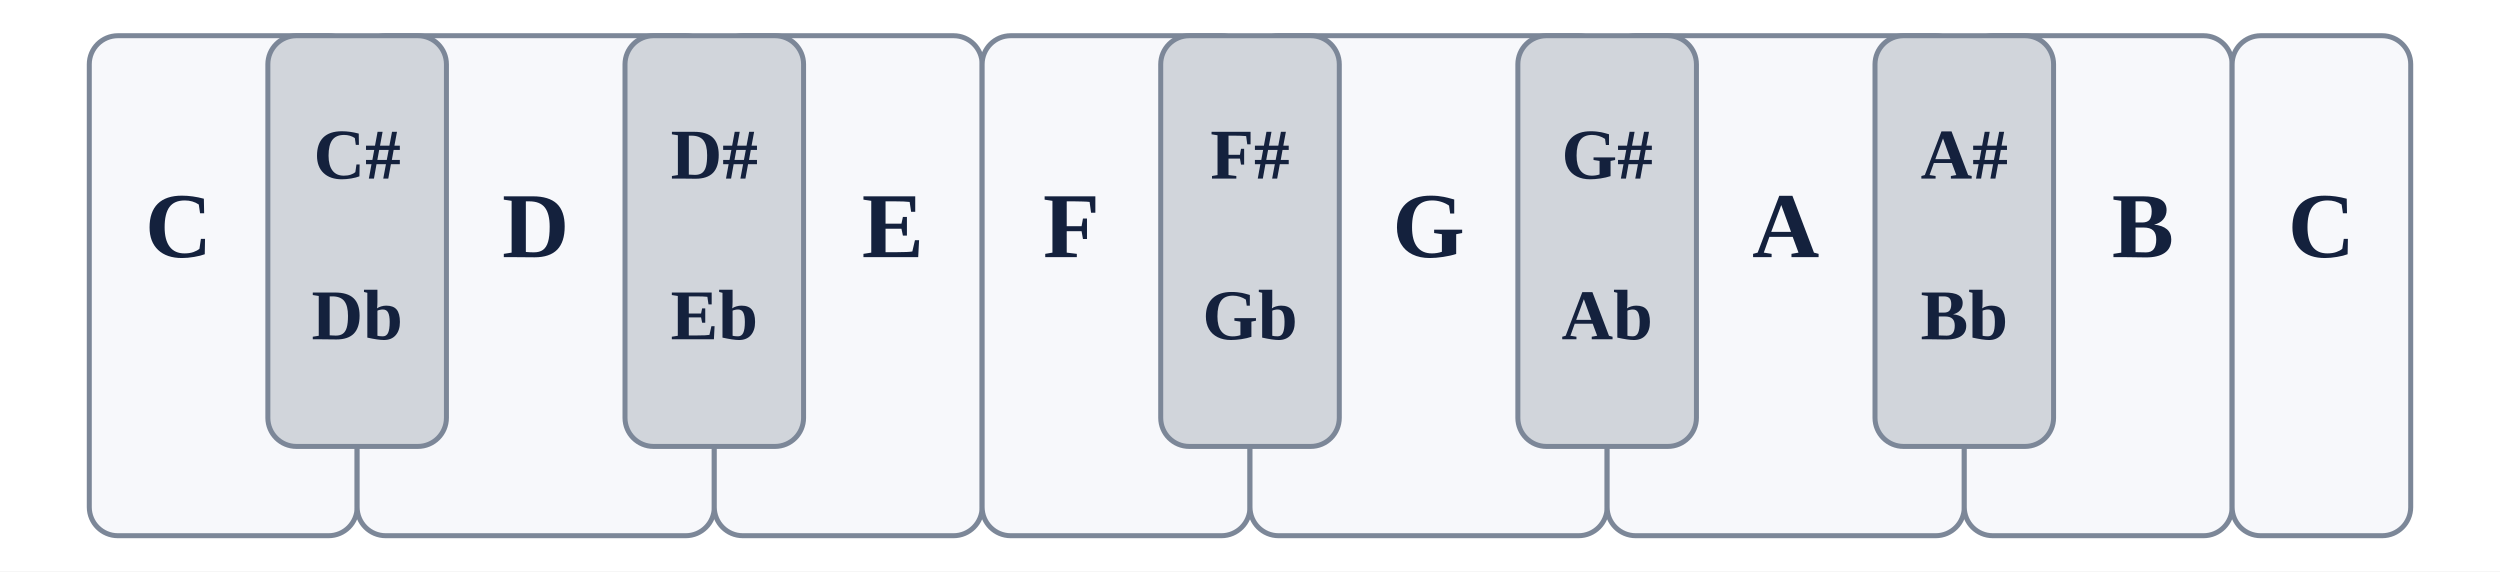
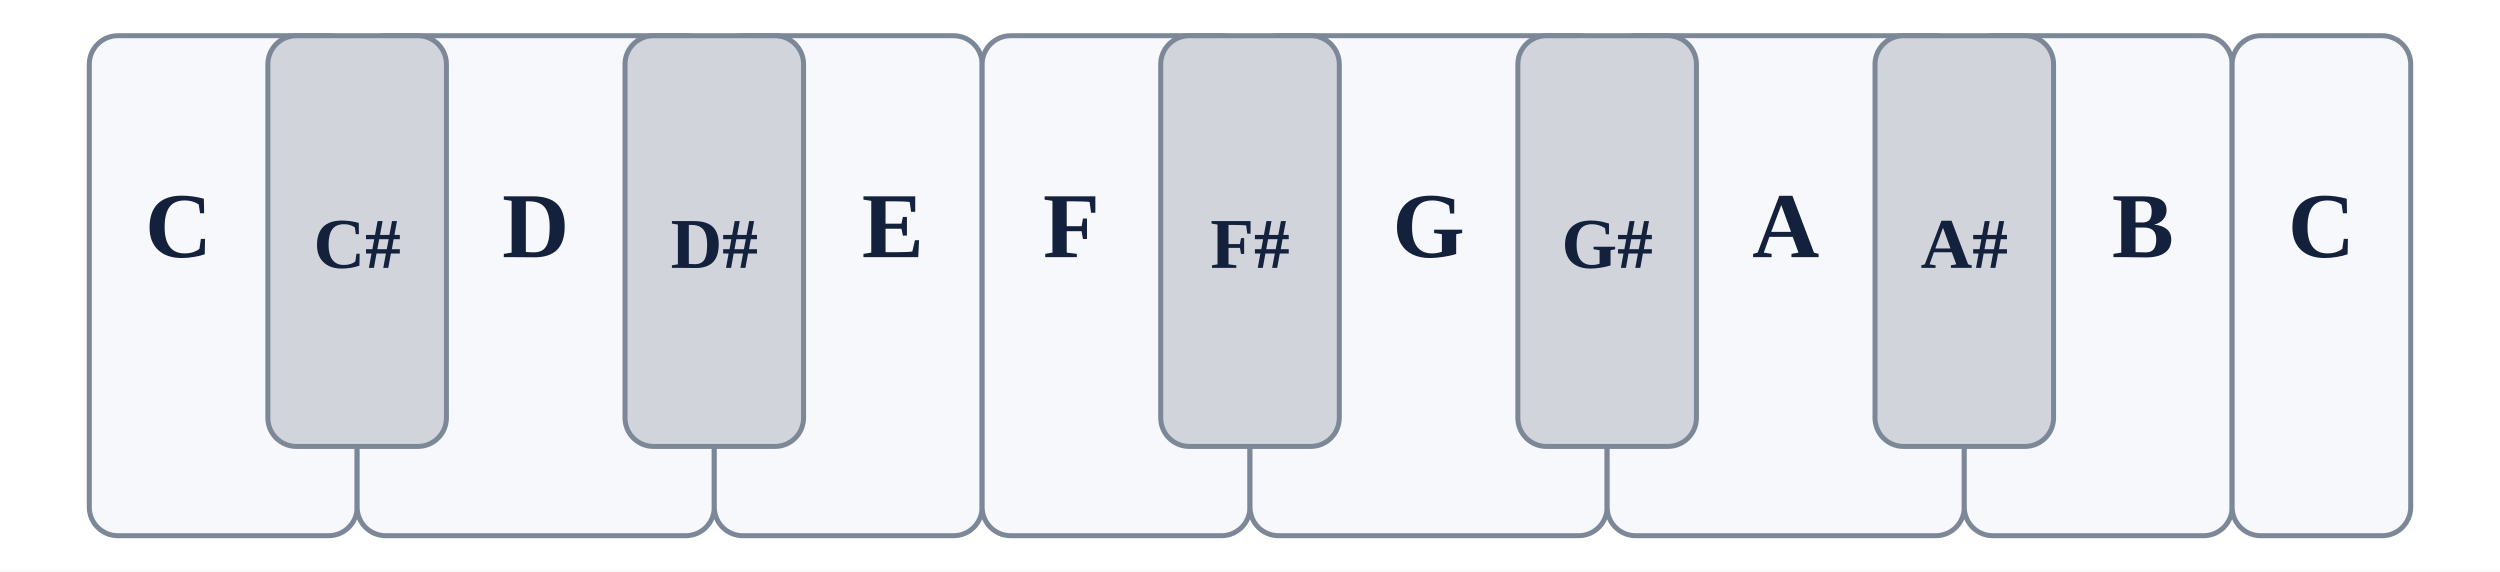
<svg xmlns="http://www.w3.org/2000/svg" viewBox="0 0 700 160" role="img" aria-labelledby="title desc">
  <rect width="700" height="160" fill="#ffffff" />
  <g font-family="Georgia, 'Times New Roman', serif" text-anchor="middle">
    <g fill="#f7f8fb" stroke="#7c8798" stroke-width="1.4">
      <rect x="25" y="10" width="75" height="140" rx="8" />
      <rect x="100" y="10" width="100" height="140" rx="8" />
      <rect x="200" y="10" width="75" height="140" rx="8" />
      <rect x="275" y="10" width="75" height="140" rx="8" />
      <rect x="350" y="10" width="100" height="140" rx="8" />
      <rect x="450" y="10" width="100" height="140" rx="8" />
      <rect x="550" y="10" width="75" height="140" rx="8" />
      <rect x="625" y="10" width="50" height="140" rx="8" />
    </g>
    <g fill="#d1d5db" stroke="#7c8798" stroke-width="1.4">
      <rect x="75" y="10" width="50" height="115" rx="8" />
      <rect x="175" y="10" width="50" height="115" rx="8" />
      <rect x="325" y="10" width="50" height="115" rx="8" />
      <rect x="425" y="10" width="50" height="115" rx="8" />
      <rect x="525" y="10" width="50" height="115" rx="8" />
    </g>
    <g font-weight="800" fill="#14213d">
      <text x="50" y="72" font-size="26">C</text>
      <text x="150" y="72" font-size="26">D</text>
      <text x="250" y="72" font-size="26">E</text>
      <text x="300" y="72" font-size="26">F</text>
      <text x="400" y="72" font-size="26">G</text>
      <text x="500" y="72" font-size="26">A</text>
      <text x="600" y="72" font-size="26">B</text>
      <text x="650" y="72" font-size="26">C</text>
    </g>
    <g font-weight="700" fill="#14213d">
-       <text x="100" y="50" font-size="20">C#</text>
-       <text x="100" y="95" font-size="20">Db</text>
-       <text x="200" y="50" font-size="20">D#</text>
-       <text x="200" y="95" font-size="20">Eb</text>
-       <text x="350" y="50" font-size="20">F#</text>
-       <text x="350" y="95" font-size="20">Gb</text>
-       <text x="450" y="50" font-size="20">G#</text>
-       <text x="450" y="95" font-size="20">Ab</text>
-       <text x="550" y="50" font-size="20">A#</text>
-       <text x="550" y="95" font-size="20">Bb</text>
+       <text x="100" y="75" font-size="20">C#</text>
+       <text x="200" y="75" font-size="20">D#</text>
+       <text x="350" y="75" font-size="20">F#</text>
+       <text x="450" y="75" font-size="20">G#</text>
+       <text x="550" y="75" font-size="20">A#</text>
    </g>
  </g>
</svg>
